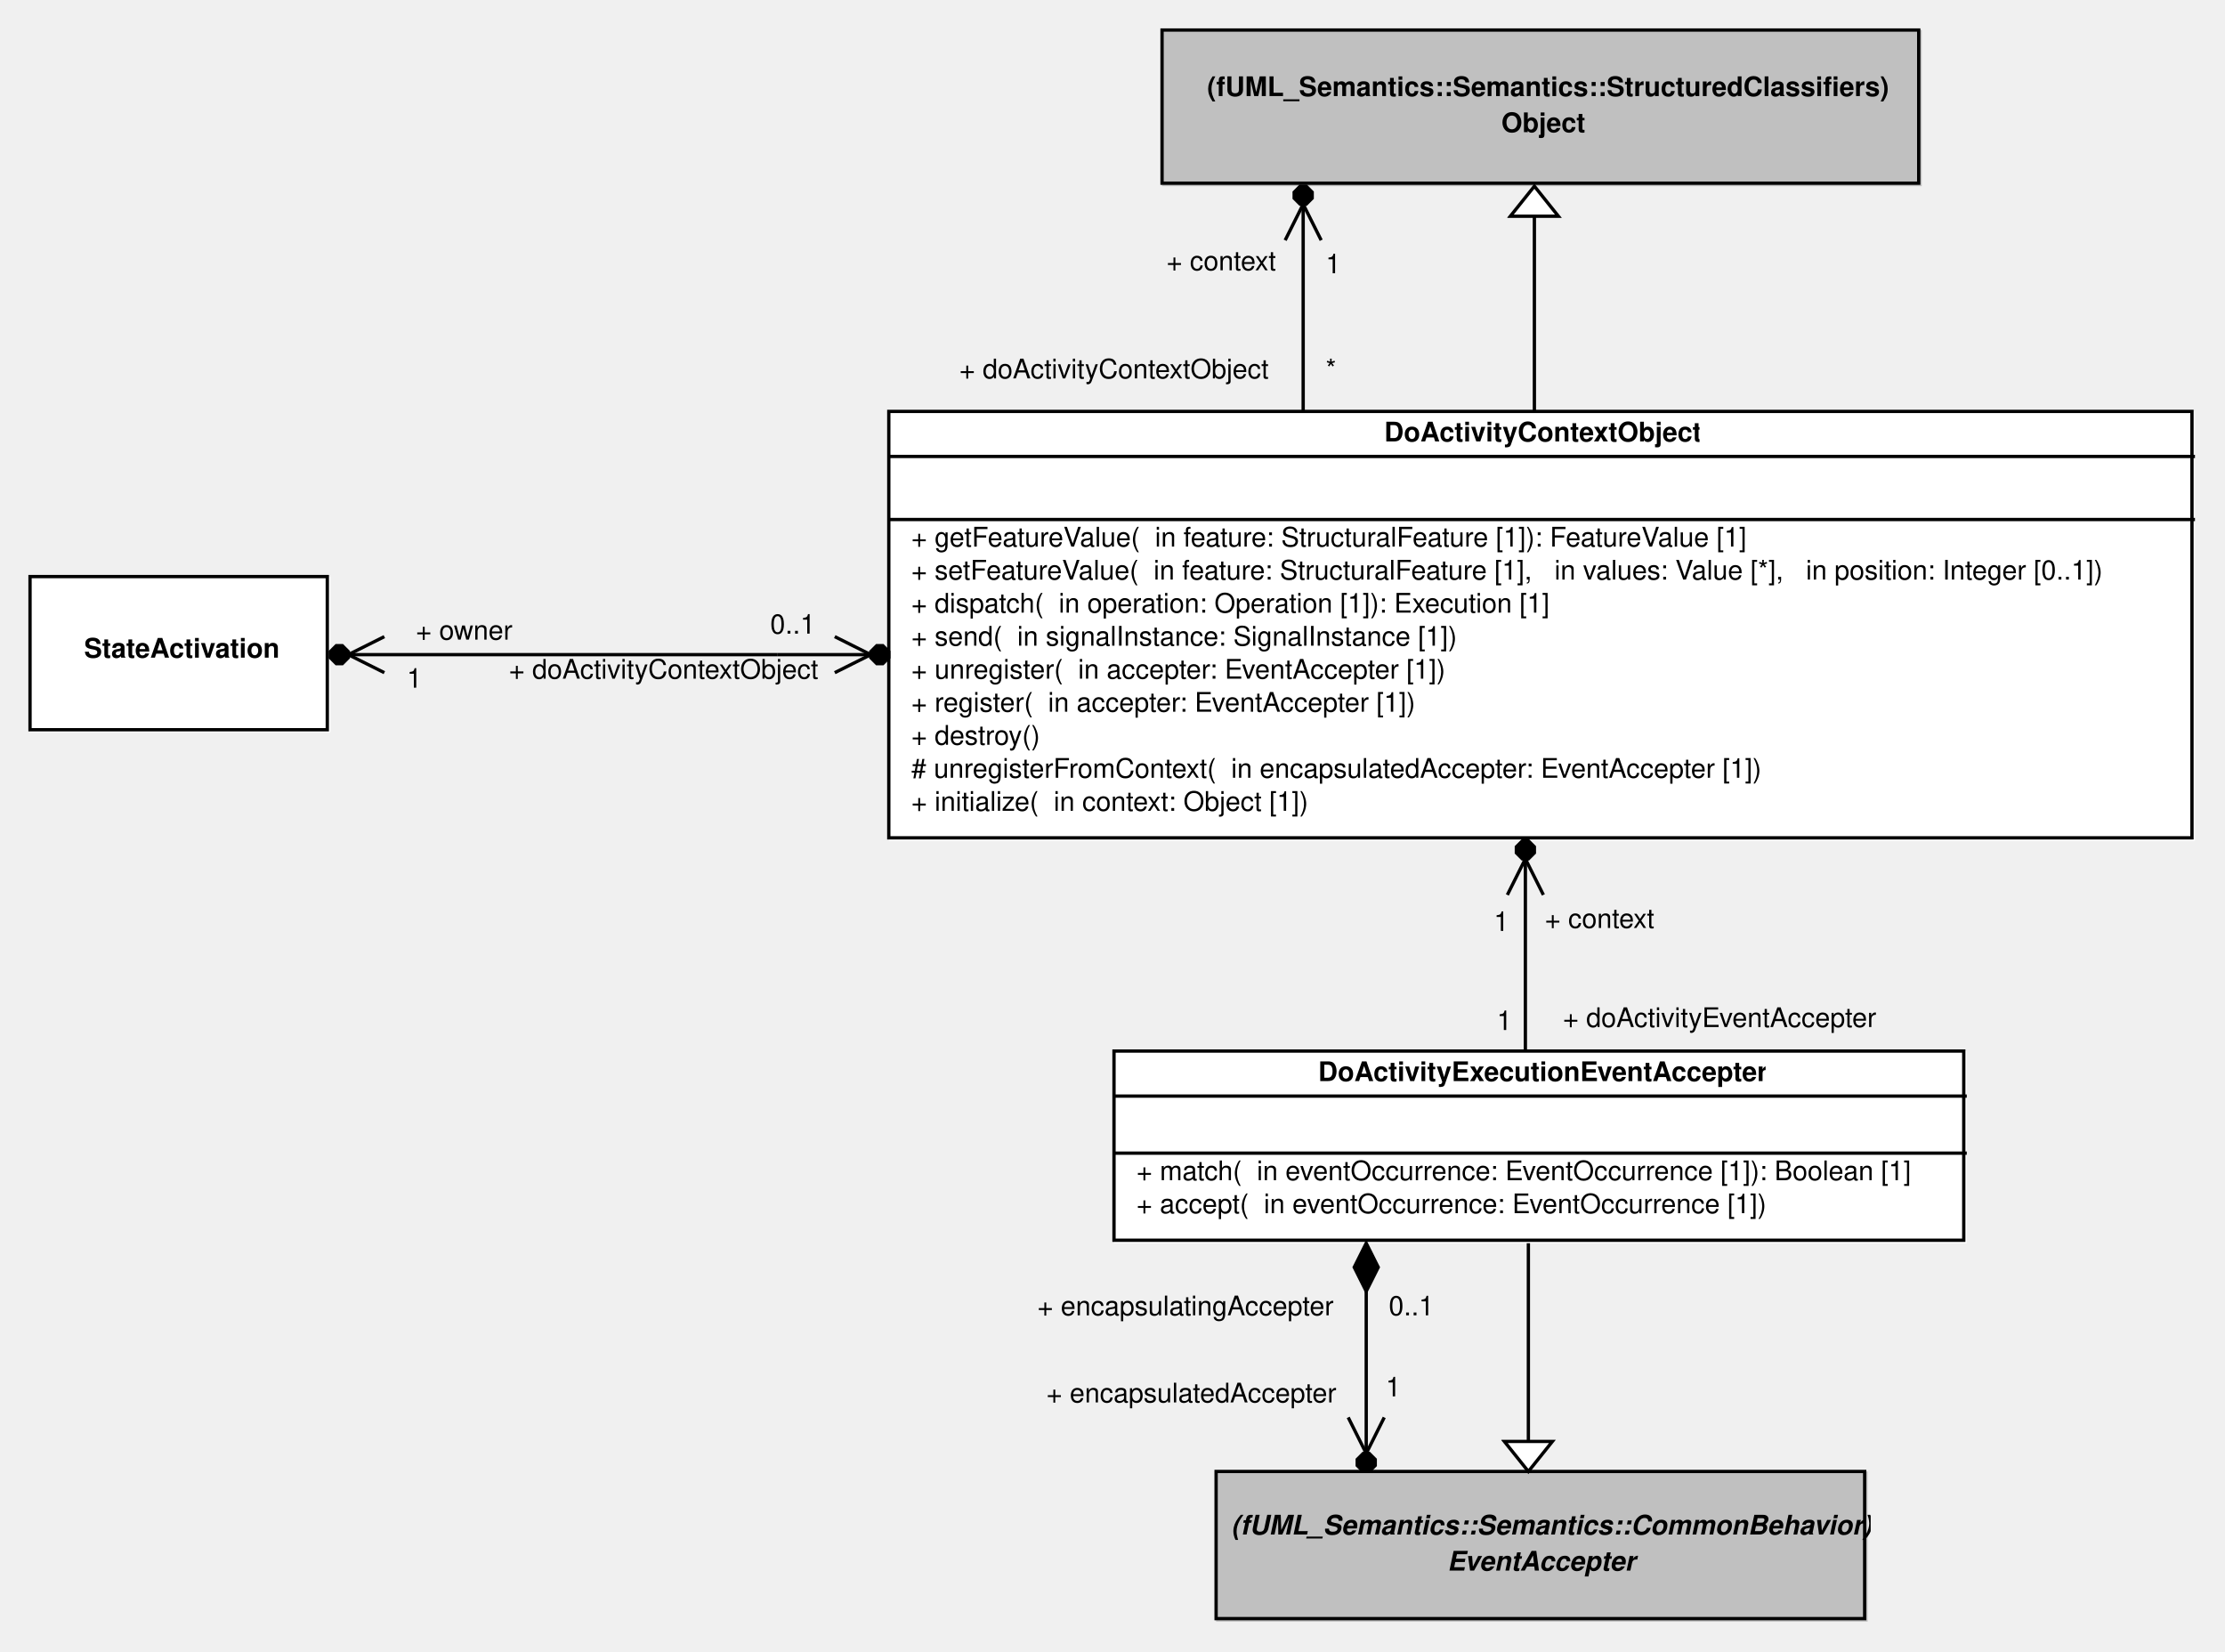
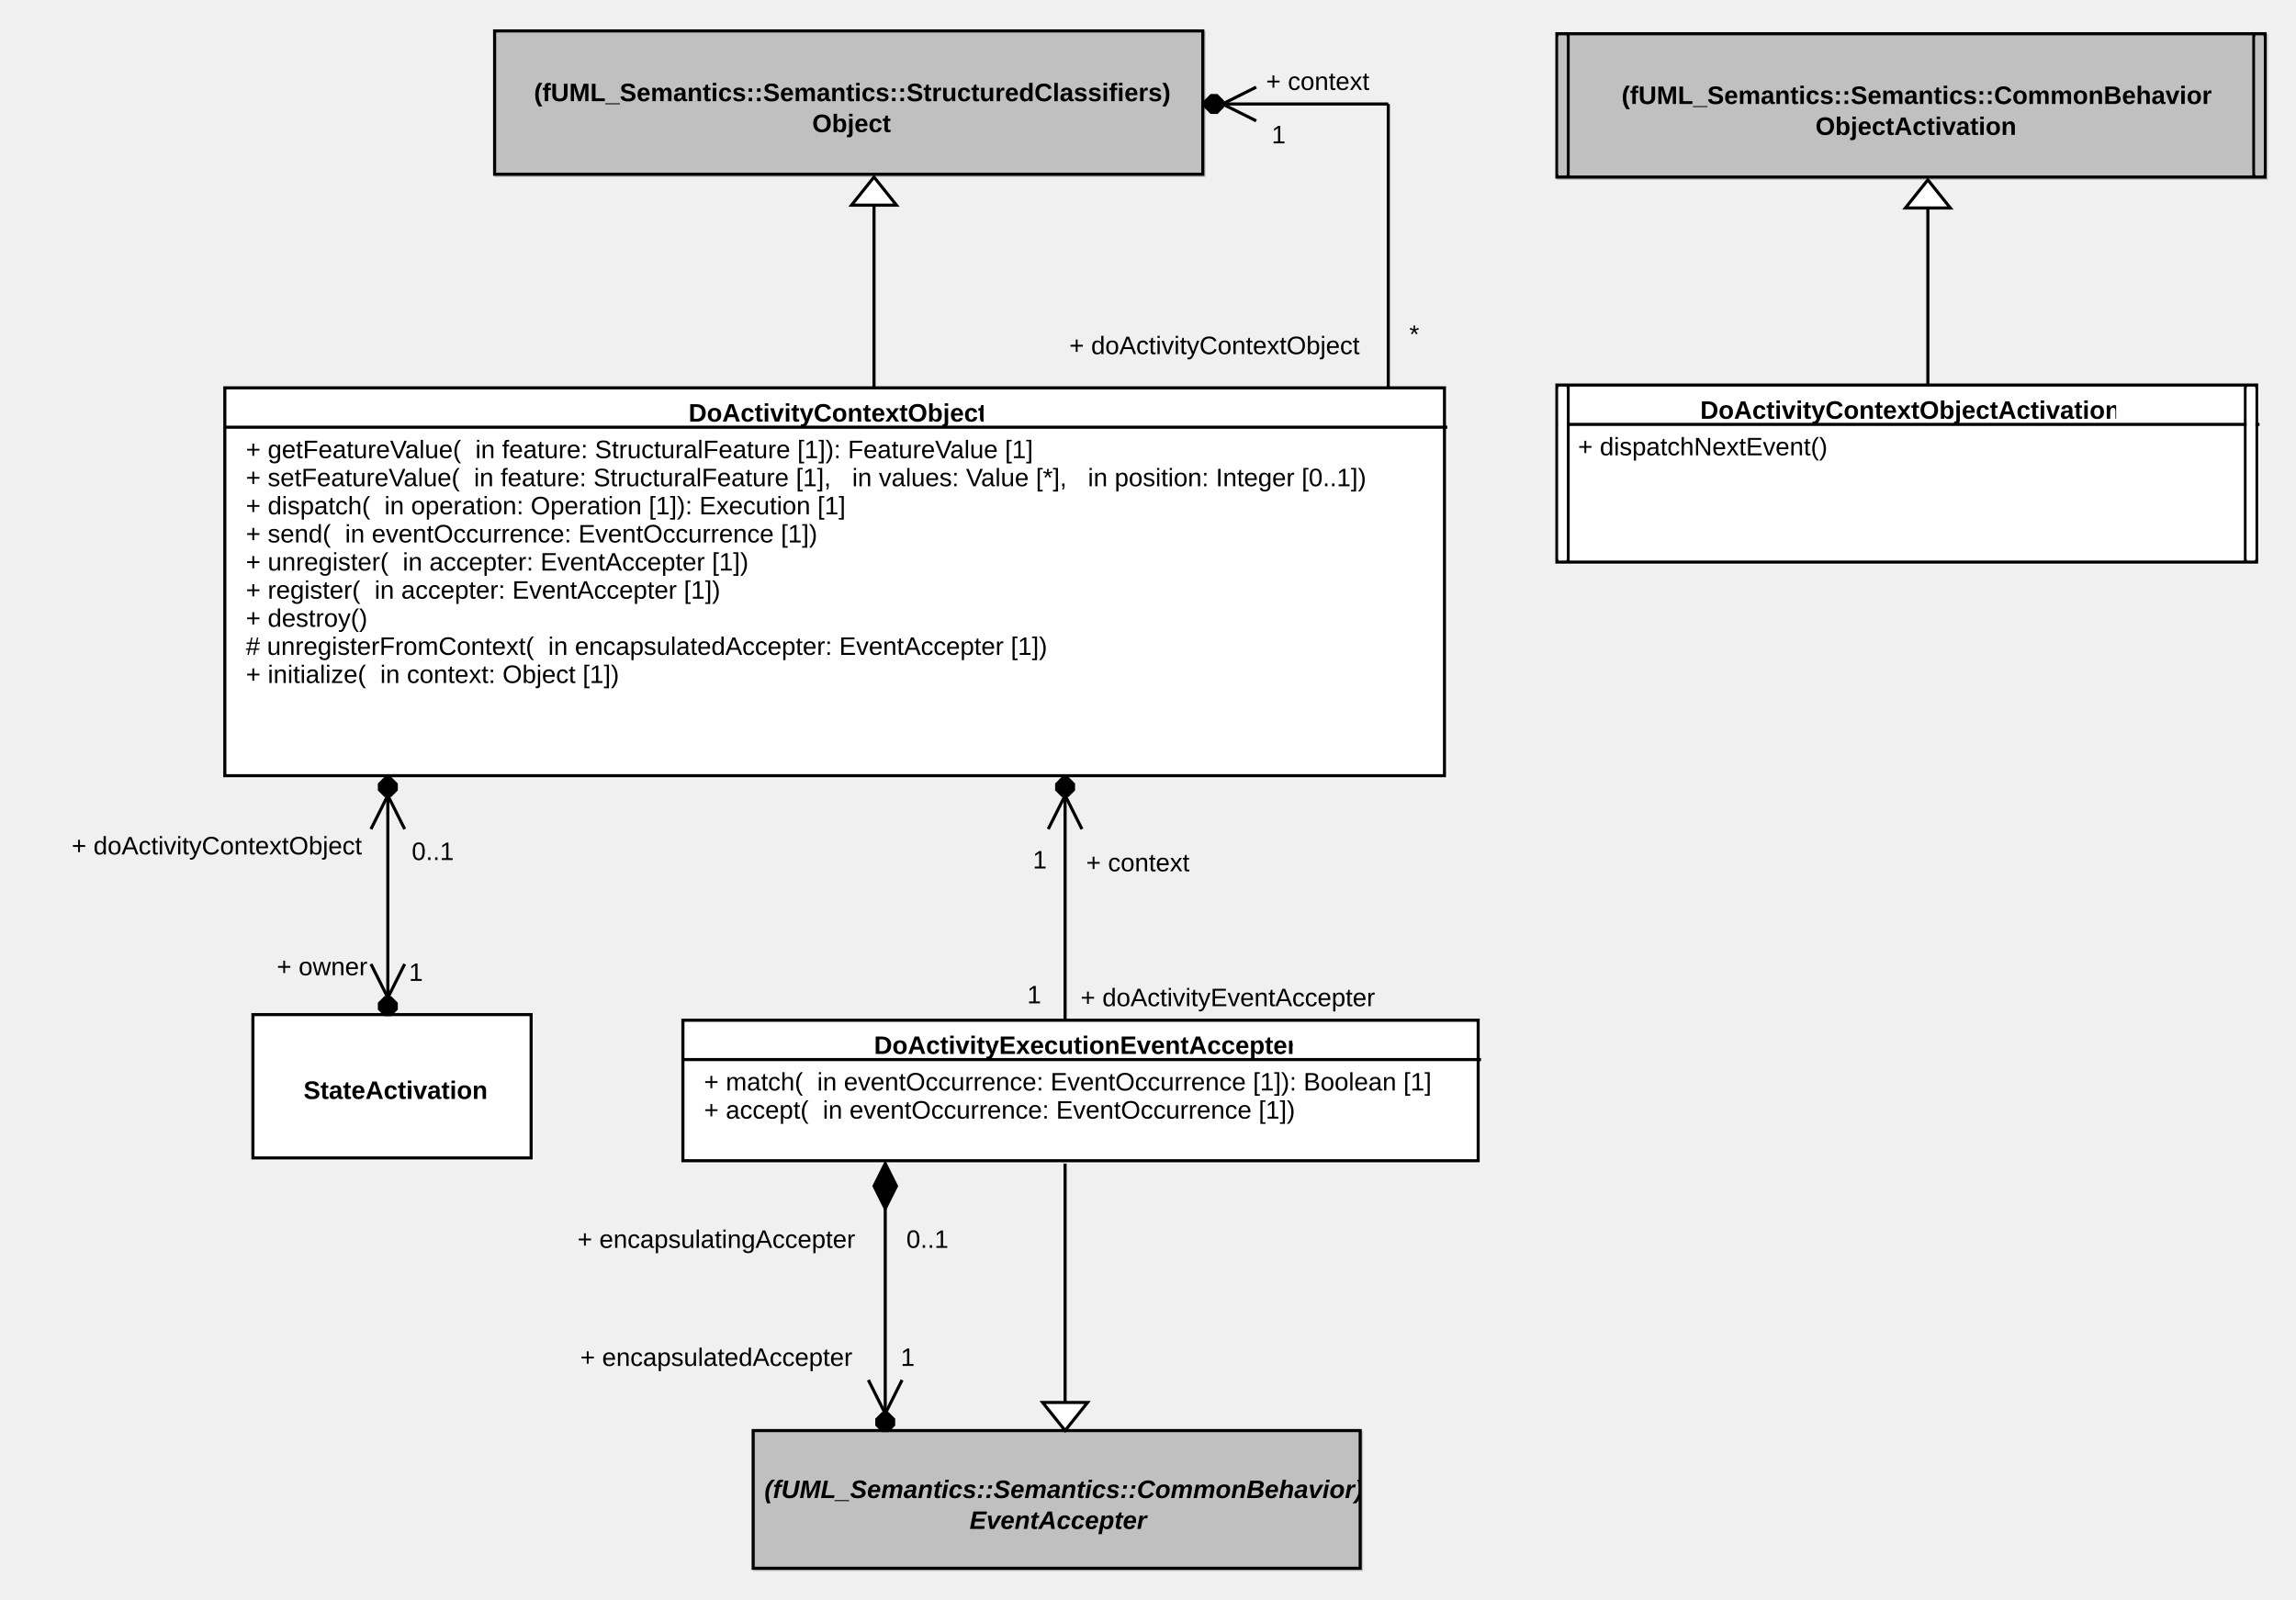
- <svg xmlns="http://www.w3.org/2000/svg" stroke-dasharray="none" shape-rendering="auto" font-family="'Dialog'" width="741" text-rendering="auto" fill-opacity="1" contentScriptType="text/ecmascript" color-interpolation="auto" color-rendering="auto" preserveAspectRatio="xMidYMid meet" font-size="12" viewBox="0 0 741 550" fill="black" stroke="black" image-rendering="auto" stroke-miterlimit="10" zoomAndPan="magnify" version="1.0" stroke-linecap="square" stroke-linejoin="miter" contentStyleType="text/css" font-style="normal" height="550" stroke-width="1" stroke-dashoffset="0" font-weight="normal" stroke-opacity="1">
+ <svg xmlns="http://www.w3.org/2000/svg" stroke-dasharray="none" shape-rendering="auto" font-family="'Dialog'" width="817" text-rendering="auto" fill-opacity="1" contentScriptType="text/ecmascript" color-interpolation="auto" color-rendering="auto" preserveAspectRatio="xMidYMid meet" font-size="12" viewBox="0 0 817 569" fill="black" stroke="black" image-rendering="auto" stroke-miterlimit="10" zoomAndPan="magnify" version="1.0" stroke-linecap="square" stroke-linejoin="miter" contentStyleType="text/css" font-style="normal" height="569" stroke-width="1" stroke-dashoffset="0" font-weight="normal" stroke-opacity="1">
  <defs id="genericDefs" />
  <g>
    <defs id="defs1">
      <clipPath clipPathUnits="userSpaceOnUse" id="clipPath1">
-         <path d="M9 191 L111 191 L111 245 L9 245 L9 191 Z" />
+         <path d="M89 360 L191 360 L191 414 L89 414 L89 360 Z" />
      </clipPath>
      <clipPath clipPathUnits="userSpaceOnUse" id="clipPath2">
-         <path d="M27 211 L94 211 L94 224 L27 224 L27 211 Z" />
+         <path d="M107 381 L174 381 L174 393 L107 393 L107 381 Z" />
      </clipPath>
      <clipPath clipPathUnits="userSpaceOnUse" id="clipPath3">
-         <path d="M295 136 L732 136 L732 281 L295 281 L295 136 Z" />
+         <path d="M79 137 L516 137 L516 278 L79 278 L79 137 Z" />
      </clipPath>
      <clipPath clipPathUnits="userSpaceOnUse" id="clipPath4">
-         <path d="M460 139 L566 139 L566 152 L460 152 L460 139 Z" />
+         <path d="M244 140 L350 140 L350 152 L244 152 L244 140 Z" />
      </clipPath>
      <clipPath clipPathUnits="userSpaceOnUse" id="clipPath5">
-         <path d="M295 151 L732 151 L732 173 L295 173 L295 151 Z" />
+         <path d="M84 153 L380 153 L380 165 L84 165 L84 153 Z" />
      </clipPath>
      <clipPath clipPathUnits="userSpaceOnUse" id="clipPath6">
-         <path d="M300 174 L596 174 L596 187 L300 187 L300 174 Z" />
+         <path d="M84 163 L511 163 L511 175 L84 175 L84 163 Z" />
      </clipPath>
      <clipPath clipPathUnits="userSpaceOnUse" id="clipPath7">
-         <path d="M300 185 L727 185 L727 198 L300 198 L300 185 Z" />
+         <path d="M84 173 L313 173 L313 185 L84 185 L84 173 Z" />
      </clipPath>
      <clipPath clipPathUnits="userSpaceOnUse" id="clipPath8">
-         <path d="M300 196 L529 196 L529 209 L300 209 L300 196 Z" />
+         <path d="M84 183 L302 183 L302 195 L84 195 L84 183 Z" />
      </clipPath>
      <clipPath clipPathUnits="userSpaceOnUse" id="clipPath9">
-         <path d="M300 207 L496 207 L496 220 L300 220 L300 207 Z" />
+         <path d="M84 193 L277 193 L277 205 L84 205 L84 193 Z" />
      </clipPath>
      <clipPath clipPathUnits="userSpaceOnUse" id="clipPath10">
-         <path d="M300 218 L493 218 L493 231 L300 231 L300 218 Z" />
+         <path d="M84 203 L267 203 L267 215 L84 215 L84 203 Z" />
      </clipPath>
      <clipPath clipPathUnits="userSpaceOnUse" id="clipPath11">
-         <path d="M300 229 L483 229 L483 242 L300 242 L300 229 Z" />
+         <path d="M84 213 L134 213 L134 225 L84 225 L84 213 Z" />
      </clipPath>
      <clipPath clipPathUnits="userSpaceOnUse" id="clipPath12">
-         <path d="M300 240 L350 240 L350 253 L300 253 L300 240 Z" />
+         <path d="M84 223 L385 223 L385 235 L84 235 L84 223 Z" />
      </clipPath>
      <clipPath clipPathUnits="userSpaceOnUse" id="clipPath13">
-         <path d="M300 251 L601 251 L601 264 L300 264 L300 251 Z" />
+         <path d="M84 233 L230 233 L230 245 L84 245 L84 233 Z" />
      </clipPath>
      <clipPath clipPathUnits="userSpaceOnUse" id="clipPath14">
-         <path d="M300 262 L446 262 L446 275 L300 275 L300 262 Z" />
+         <path d="M79 151 L516 151 L516 278 L79 278 L79 151 Z" />
      </clipPath>
      <clipPath clipPathUnits="userSpaceOnUse" id="clipPath15">
-         <path d="M295 172 L732 172 L732 280 L295 280 L295 172 Z" />
+         <path d="M267 508 L486 508 L486 560 L267 560 L267 508 Z" />
      </clipPath>
      <clipPath clipPathUnits="userSpaceOnUse" id="clipPath16">
-         <path d="M404 489 L623 489 L623 541 L404 541 L404 489 Z" />
+         <path d="M271 523 L484 523 L484 535 L271 535 L271 523 Z" />
      </clipPath>
      <clipPath clipPathUnits="userSpaceOnUse" id="clipPath17">
-         <path d="M405 503 L623 503 L623 516 L405 516 L405 503 Z" />
+         <path d="M344 534 L410 534 L410 546 L344 546 L344 534 Z" />
      </clipPath>
      <clipPath clipPathUnits="userSpaceOnUse" id="clipPath18">
-         <path d="M481 515 L547 515 L547 528 L481 528 L481 515 Z" />
+         <path d="M242 362 L528 362 L528 415 L242 415 L242 362 Z" />
      </clipPath>
      <clipPath clipPathUnits="userSpaceOnUse" id="clipPath19">
-         <path d="M370 349 L656 349 L656 415 L370 415 L370 349 Z" />
+         <path d="M310 365 L460 365 L460 377 L310 377 L310 365 Z" />
      </clipPath>
      <clipPath clipPathUnits="userSpaceOnUse" id="clipPath20">
-         <path d="M438 352 L588 352 L588 365 L438 365 L438 352 Z" />
+         <path d="M247 378 L523 378 L523 390 L247 390 L247 378 Z" />
      </clipPath>
      <clipPath clipPathUnits="userSpaceOnUse" id="clipPath21">
-         <path d="M370 364 L656 364 L656 384 L370 384 L370 364 Z" />
+         <path d="M247 388 L473 388 L473 400 L247 400 L247 388 Z" />
      </clipPath>
      <clipPath clipPathUnits="userSpaceOnUse" id="clipPath22">
-         <path d="M375 385 L651 385 L651 398 L375 398 L375 385 Z" />
+         <path d="M242 376 L528 376 L528 415 L242 415 L242 376 Z" />
      </clipPath>
      <clipPath clipPathUnits="userSpaceOnUse" id="clipPath23">
-         <path d="M375 396 L601 396 L601 409 L375 409 L375 396 Z" />
+         <path d="M175 10 L430 10 L430 64 L175 64 L175 10 Z" />
      </clipPath>
      <clipPath clipPathUnits="userSpaceOnUse" id="clipPath24">
-         <path d="M370 383 L656 383 L656 414 L370 414 L370 383 Z" />
+         <path d="M189 26 L417 26 L417 38 L189 38 L189 26 Z" />
      </clipPath>
      <clipPath clipPathUnits="userSpaceOnUse" id="clipPath25">
-         <path d="M386 9 L641 9 L641 63 L386 63 L386 9 Z" />
+         <path d="M288 37 L318 37 L318 49 L288 49 L288 37 Z" />
      </clipPath>
      <clipPath clipPathUnits="userSpaceOnUse" id="clipPath26">
-         <path d="M387 24 L641 24 L641 37 L387 37 L387 24 Z" />
+         <path d="M553 11 L808 11 L808 65 L553 65 L553 11 Z" />
      </clipPath>
      <clipPath clipPathUnits="userSpaceOnUse" id="clipPath27">
-         <path d="M499 36 L529 36 L529 49 L499 49 L499 36 Z" />
+         <path d="M576 27 L787 27 L787 39 L576 39 L576 27 Z" />
      </clipPath>
      <clipPath clipPathUnits="userSpaceOnUse" id="clipPath28">
-         <path d="M-1 -1 L742 -1 L742 551 L-1 551 L-1 -1 Z" />
+         <path d="M645 38 L718 38 L718 50 L645 50 L645 38 Z" />
      </clipPath>
      <clipPath clipPathUnits="userSpaceOnUse" id="clipPath29">
-         <path d="M345 459 L450 459 L450 472 L345 472 L345 459 Z" />
+         <path d="M553 136 L805 136 L805 202 L553 202 L553 136 Z" />
      </clipPath>
      <clipPath clipPathUnits="userSpaceOnUse" id="clipPath30">
-         <path d="M342 430 L449 430 L449 443 L342 443 L342 430 Z" />
+         <path d="M604 139 L753 139 L753 151 L604 151 L604 139 Z" />
      </clipPath>
      <clipPath clipPathUnits="userSpaceOnUse" id="clipPath31">
-         <path d="M458 457 L468 457 L468 470 L458 470 L458 457 Z" />
+         <path d="M558 152 L655 152 L655 164 L558 164 L558 152 Z" />
      </clipPath>
      <clipPath clipPathUnits="userSpaceOnUse" id="clipPath32">
-         <path d="M459 430 L480 430 L480 443 L459 443 L459 430 Z" />
+         <path d="M553 150 L805 150 L805 202 L553 202 L553 150 Z" />
      </clipPath>
      <clipPath clipPathUnits="userSpaceOnUse" id="clipPath33">
-         <path d="M448 471 L463 471 L463 492 L448 492 L448 471 Z" />
+         <path d="M-1 -1 L818 -1 L818 570 L-1 570 L-1 -1 Z" />
      </clipPath>
      <clipPath clipPathUnits="userSpaceOnUse" id="clipPath34">
-         <path d="M450 413 L461 413 L461 432 L450 432 L450 413 Z" />
+         <path d="M203 476 L308 476 L308 488 L203 488 L203 476 Z" />
      </clipPath>
      <clipPath clipPathUnits="userSpaceOnUse" id="clipPath35">
-         <path d="M385 82 L429 82 L429 95 L385 95 L385 82 Z" />
+         <path d="M202 434 L309 434 L309 446 L202 446 L202 434 Z" />
      </clipPath>
      <clipPath clipPathUnits="userSpaceOnUse" id="clipPath36">
-         <path d="M316 118 L429 118 L429 131 L316 131 L316 118 Z" />
+         <path d="M317 476 L327 476 L327 488 L317 488 L317 476 Z" />
      </clipPath>
      <clipPath clipPathUnits="userSpaceOnUse" id="clipPath37">
-         <path d="M438 83 L448 83 L448 96 L438 96 L438 83 Z" />
+         <path d="M319 434 L340 434 L340 446 L319 446 L319 434 Z" />
      </clipPath>
      <clipPath clipPathUnits="userSpaceOnUse" id="clipPath38">
-         <path d="M438 118 L447 118 L447 131 L438 131 L438 118 Z" />
+         <path d="M308 490 L323 490 L323 511 L308 511 L308 490 Z" />
      </clipPath>
      <clipPath clipPathUnits="userSpaceOnUse" id="clipPath39">
-         <path d="M427 61 L442 61 L442 82 L427 82 L427 61 Z" />
+         <path d="M310 413 L321 413 L321 432 L310 432 L310 413 Z" />
      </clipPath>
      <clipPath clipPathUnits="userSpaceOnUse" id="clipPath40">
-         <path d="M511 301 L555 301 L555 314 L511 314 L511 301 Z" />
+         <path d="M447 22 L491 22 L491 34 L447 34 L447 22 Z" />
      </clipPath>
      <clipPath clipPathUnits="userSpaceOnUse" id="clipPath41">
-         <path d="M517 334 L632 334 L632 347 L517 347 L517 334 Z" />
+         <path d="M377 116 L490 116 L490 128 L377 128 L377 116 Z" />
      </clipPath>
      <clipPath clipPathUnits="userSpaceOnUse" id="clipPath42">
-         <path d="M494 302 L504 302 L504 315 L494 315 L494 302 Z" />
+         <path d="M449 41 L459 41 L459 53 L449 53 L449 41 Z" />
      </clipPath>
      <clipPath clipPathUnits="userSpaceOnUse" id="clipPath43">
-         <path d="M495 335 L505 335 L505 348 L495 348 L495 335 Z" />
+         <path d="M498 112 L507 112 L507 124 L498 124 L498 112 Z" />
      </clipPath>
      <clipPath clipPathUnits="userSpaceOnUse" id="clipPath44">
-         <path d="M501 279 L516 279 L516 300 L501 300 L501 279 Z" />
+         <path d="M428 30 L449 30 L449 45 L428 45 L428 30 Z" />
      </clipPath>
      <clipPath clipPathUnits="userSpaceOnUse" id="clipPath45">
-         <path d="M135 205 L172 205 L172 218 L135 218 L135 205 Z" />
+         <path d="M383 300 L427 300 L427 312 L383 312 L383 300 Z" />
      </clipPath>
      <clipPath clipPathUnits="userSpaceOnUse" id="clipPath46">
-         <path d="M166 218 L279 218 L279 231 L166 231 L166 218 Z" />
+         <path d="M381 348 L496 348 L496 360 L381 360 L381 348 Z" />
      </clipPath>
      <clipPath clipPathUnits="userSpaceOnUse" id="clipPath47">
-         <path d="M132 221 L142 221 L142 234 L132 234 L132 221 Z" />
+         <path d="M364 299 L374 299 L374 311 L364 311 L364 299 Z" />
      </clipPath>
      <clipPath clipPathUnits="userSpaceOnUse" id="clipPath48">
-         <path d="M253 203 L274 203 L274 216 L253 216 L253 203 Z" />
+         <path d="M362 347 L372 347 L372 359 L362 359 L362 347 Z" />
      </clipPath>
      <clipPath clipPathUnits="userSpaceOnUse" id="clipPath49">
-         <path d="M109 211 L130 211 L130 226 L109 226 L109 211 Z" />
+         <path d="M372 276 L387 276 L387 297 L372 297 L372 276 Z" />
      </clipPath>
      <clipPath clipPathUnits="userSpaceOnUse" id="clipPath50">
-         <path d="M277 211 L298 211 L298 226 L277 226 L277 211 Z" />
+         <path d="M95 337 L132 337 L132 349 L95 349 L95 337 Z" />
      </clipPath>
      <clipPath clipPathUnits="userSpaceOnUse" id="clipPath51">
-         <path d="M502 61 L521 61 L521 74 L502 74 L502 61 Z" />
+         <path d="M22 294 L135 294 L135 306 L22 306 L22 294 Z" />
      </clipPath>
      <clipPath clipPathUnits="userSpaceOnUse" id="clipPath52">
-         <path d="M500 479 L519 479 L519 492 L500 492 L500 479 Z" />
+         <path d="M142 339 L152 339 L152 351 L142 351 L142 339 Z" />
+       </clipPath>
+       <clipPath clipPathUnits="userSpaceOnUse" id="clipPath53">
+         <path d="M143 296 L164 296 L164 308 L143 308 L143 296 Z" />
+       </clipPath>
+       <clipPath clipPathUnits="userSpaceOnUse" id="clipPath54">
+         <path d="M131 342 L146 342 L146 363 L131 363 L131 342 Z" />
+       </clipPath>
+       <clipPath clipPathUnits="userSpaceOnUse" id="clipPath55">
+         <path d="M131 276 L146 276 L146 297 L131 297 L131 276 Z" />
+       </clipPath>
+       <clipPath clipPathUnits="userSpaceOnUse" id="clipPath56">
+         <path d="M302 62 L321 62 L321 75 L302 75 L302 62 Z" />
+       </clipPath>
+       <clipPath clipPathUnits="userSpaceOnUse" id="clipPath57">
+         <path d="M370 498 L389 498 L389 511 L370 511 L370 498 Z" />
+       </clipPath>
+       <clipPath clipPathUnits="userSpaceOnUse" id="clipPath58">
+         <path d="M677 63 L696 63 L696 76 L677 76 L677 63 Z" />
      </clipPath>
    </defs>
    <g font-size="11" fill="white" stroke-linejoin="round" stroke="white" stroke-width="0" stroke-miterlimit="0">
-       <rect x="10" y="192" clip-path="url(#clipPath1)" width="100" rx="0" ry="0" height="52" stroke="none" />
-     </g>
-     <g font-size="9" font-family="'Helvetica'" stroke-linejoin="round" font-weight="bold" stroke-width="0" stroke-miterlimit="0">
-       <text xml:space="preserve" x="28" y="219" clip-path="url(#clipPath2)" stroke="none">StateActivation</text>
+       <rect x="90" y="361" clip-path="url(#clipPath1)" width="100" rx="0" ry="0" height="52" stroke="none" />
+     </g>
+     <g font-size="9" font-family="'Arial'" stroke-linejoin="round" font-weight="bold" stroke-width="0" stroke-miterlimit="0">
+       <text xml:space="preserve" x="108" y="391" clip-path="url(#clipPath2)" stroke="none">StateActivation</text>
    </g>
    <g font-size="11" stroke-width="1.1" stroke-linecap="butt">
-       <rect x="10" y="192" clip-path="url(#clipPath1)" fill="none" width="99" rx="0" ry="0" height="51" />
-       <rect x="296" y="137" clip-path="url(#clipPath3)" fill="white" width="435" rx="0" ry="0" height="143" stroke="none" />
-       <text x="461" font-size="9" y="147" clip-path="url(#clipPath4)" font-family="'Helvetica'" stroke="none" font-weight="bold" xml:space="preserve">DoActivityContextObject</text>
-       <line clip-path="url(#clipPath5)" fill="none" x1="296" x2="731" y1="152" y2="152" />
-       <text x="301" font-size="9" y="182" clip-path="url(#clipPath6)" font-family="'Helvetica'" stroke="none" xml:space="preserve"> + getFeatureValue(  in feature: StructuralFeature [1]): FeatureValue [1]</text>
-       <text x="301" font-size="9" y="193" clip-path="url(#clipPath7)" font-family="'Helvetica'" stroke="none" xml:space="preserve"> + setFeatureValue(  in feature: StructuralFeature [1],   in values: Value [*],   in position: Integer [0..1])</text>
-       <text x="301" font-size="9" y="204" clip-path="url(#clipPath8)" font-family="'Helvetica'" stroke="none" xml:space="preserve"> + dispatch(  in operation: Operation [1]): Execution [1]</text>
-       <text x="301" font-size="9" y="215" clip-path="url(#clipPath9)" font-family="'Helvetica'" stroke="none" xml:space="preserve"> + send(  in signalInstance: SignalInstance [1])</text>
-       <text x="301" font-size="9" y="226" clip-path="url(#clipPath10)" font-family="'Helvetica'" stroke="none" xml:space="preserve"> + unregister(  in accepter: EventAccepter [1])</text>
-       <text x="301" font-size="9" y="237" clip-path="url(#clipPath11)" font-family="'Helvetica'" stroke="none" xml:space="preserve"> + register(  in accepter: EventAccepter [1])</text>
-       <text x="301" font-size="9" y="248" clip-path="url(#clipPath12)" font-family="'Helvetica'" stroke="none" xml:space="preserve"> + destroy()</text>
-       <text x="301" font-size="9" y="259" clip-path="url(#clipPath13)" font-family="'Helvetica'" stroke="none" xml:space="preserve"> # unregisterFromContext(  in encapsulatedAccepter: EventAccepter [1])</text>
-       <text x="301" font-size="9" y="270" clip-path="url(#clipPath14)" font-family="'Helvetica'" stroke="none" xml:space="preserve"> + initialize(  in context: Object [1])</text>
-       <line clip-path="url(#clipPath15)" fill="none" x1="296" x2="731" y1="173" y2="173" />
-       <rect x="296" y="137" clip-path="url(#clipPath3)" fill="none" width="434" rx="0" ry="0" height="142" />
-       <rect x="405" y="490" clip-path="url(#clipPath16)" fill="silver" width="217" rx="0" ry="0" height="50" stroke="none" />
-     </g>
-     <g stroke-linecap="butt" font-size="9" font-family="'Helvetica'" font-style="italic" font-weight="bold" stroke-width="1.1">
-       <text xml:space="preserve" x="410" y="511" clip-path="url(#clipPath17)" stroke="none">(fUML_Semantics::Semantics::CommonBehavior)</text>
-       <text xml:space="preserve" x="482" y="523" clip-path="url(#clipPath18)" stroke="none">EventAccepter</text>
+       <rect x="90" y="361" clip-path="url(#clipPath1)" fill="none" width="99" rx="0" ry="0" height="51" />
+       <rect x="80" y="138" clip-path="url(#clipPath3)" fill="white" width="435" rx="0" ry="0" height="139" stroke="none" />
+       <text x="245" font-size="9" y="150" clip-path="url(#clipPath4)" font-family="'Arial'" stroke="none" font-weight="bold" xml:space="preserve">DoActivityContextObject</text>
+       <text x="85" font-size="9" y="163" clip-path="url(#clipPath5)" font-family="'Arial'" stroke="none" xml:space="preserve"> + getFeatureValue(  in feature: StructuralFeature [1]): FeatureValue [1]</text>
+       <text x="85" font-size="9" y="173" clip-path="url(#clipPath6)" font-family="'Arial'" stroke="none" xml:space="preserve"> + setFeatureValue(  in feature: StructuralFeature [1],   in values: Value [*],   in position: Integer [0..1])</text>
+       <text x="85" font-size="9" y="183" clip-path="url(#clipPath7)" font-family="'Arial'" stroke="none" xml:space="preserve"> + dispatch(  in operation: Operation [1]): Execution [1]</text>
+       <text x="85" font-size="9" y="193" clip-path="url(#clipPath8)" font-family="'Arial'" stroke="none" xml:space="preserve"> + send(  in eventOccurrence: EventOccurrence [1])</text>
+       <text x="85" font-size="9" y="203" clip-path="url(#clipPath9)" font-family="'Arial'" stroke="none" xml:space="preserve"> + unregister(  in accepter: EventAccepter [1])</text>
+       <text x="85" font-size="9" y="213" clip-path="url(#clipPath10)" font-family="'Arial'" stroke="none" xml:space="preserve"> + register(  in accepter: EventAccepter [1])</text>
+       <text x="85" font-size="9" y="223" clip-path="url(#clipPath11)" font-family="'Arial'" stroke="none" xml:space="preserve"> + destroy()</text>
+       <text x="85" font-size="9" y="233" clip-path="url(#clipPath12)" font-family="'Arial'" stroke="none" xml:space="preserve"> # unregisterFromContext(  in encapsulatedAccepter: EventAccepter [1])</text>
+       <text x="85" font-size="9" y="243" clip-path="url(#clipPath13)" font-family="'Arial'" stroke="none" xml:space="preserve"> + initialize(  in context: Object [1])</text>
+       <line clip-path="url(#clipPath14)" fill="none" x1="80" x2="515" y1="152" y2="152" />
+       <rect x="80" y="138" clip-path="url(#clipPath3)" fill="none" width="434" rx="0" ry="0" height="138" />
+       <rect x="268" y="509" clip-path="url(#clipPath15)" fill="silver" width="217" rx="0" ry="0" height="50" stroke="none" />
+     </g>
+     <g stroke-linecap="butt" font-size="9" font-family="'Arial'" font-style="italic" font-weight="bold" stroke-width="1.1">
+       <text xml:space="preserve" x="272" y="533" clip-path="url(#clipPath16)" stroke="none">(fUML_Semantics::Semantics::CommonBehavior)</text>
+       <text xml:space="preserve" x="345" y="544" clip-path="url(#clipPath17)" stroke="none">EventAccepter</text>
    </g>
    <g font-size="11" stroke-width="1.1" stroke-linecap="butt">
-       <rect x="405" y="490" clip-path="url(#clipPath16)" fill="none" width="216" rx="0" ry="0" height="49" />
-       <rect x="371" y="350" clip-path="url(#clipPath19)" fill="white" width="284" rx="0" ry="0" height="64" stroke="none" />
-       <text x="439" font-size="9" y="360" clip-path="url(#clipPath20)" font-family="'Helvetica'" stroke="none" font-weight="bold" xml:space="preserve">DoActivityExecutionEventAccepter</text>
-       <line clip-path="url(#clipPath21)" fill="none" x1="371" x2="655" y1="365" y2="365" />
-       <text x="376" font-size="9" y="393" clip-path="url(#clipPath22)" font-family="'Helvetica'" stroke="none" xml:space="preserve"> + match(  in eventOccurrence: EventOccurrence [1]): Boolean [1]</text>
-       <text x="376" font-size="9" y="404" clip-path="url(#clipPath23)" font-family="'Helvetica'" stroke="none" xml:space="preserve"> + accept(  in eventOccurrence: EventOccurrence [1])</text>
-       <line clip-path="url(#clipPath24)" fill="none" x1="371" x2="655" y1="384" y2="384" />
-       <rect x="371" y="350" clip-path="url(#clipPath19)" fill="none" width="283" rx="0" ry="0" height="63" />
-       <rect x="387" y="10" clip-path="url(#clipPath25)" fill="silver" width="253" rx="0" ry="0" height="52" stroke="none" />
-       <text x="402" font-size="9" y="32" clip-path="url(#clipPath26)" font-family="'Helvetica'" stroke="none" font-weight="bold" xml:space="preserve">(fUML_Semantics::Semantics::StructuredClassifiers)</text>
-       <text x="500" font-size="9" y="44" clip-path="url(#clipPath27)" font-family="'Helvetica'" stroke="none" font-weight="bold" xml:space="preserve">Object</text>
-       <rect x="387" y="10" clip-path="url(#clipPath25)" fill="none" width="252" rx="0" ry="0" height="51" />
-       <line clip-path="url(#clipPath28)" fill="none" text-rendering="optimizeLegibility" x1="455" x2="455" y1="490" y2="414" />
-       <text x="346" font-size="9" y="467" clip-path="url(#clipPath29)" text-rendering="optimizeLegibility" font-family="'Helvetica'" stroke="none" xml:space="preserve"> + encapsulatedAccepter</text>
-       <text x="343" font-size="9" y="438" clip-path="url(#clipPath30)" text-rendering="optimizeLegibility" font-family="'Helvetica'" stroke="none" xml:space="preserve"> + encapsulatingAccepter</text>
-       <text x="459" font-size="9" y="465" clip-path="url(#clipPath31)" text-rendering="optimizeLegibility" font-family="'Helvetica'" stroke="none" xml:space="preserve"> 1</text>
-       <text x="460" font-size="9" y="438" clip-path="url(#clipPath32)" text-rendering="optimizeLegibility" font-family="'Helvetica'" stroke="none" xml:space="preserve"> 0..1</text>
-       <polygon text-rendering="optimizeLegibility" clip-path="url(#clipPath33)" points=" 454 490 452 488 452 486 454 484 455 484 449 472 455 484 461 472 455 484 456 484 458 486 458 488 456 490" stroke="none" />
-       <polygon fill="none" text-rendering="optimizeLegibility" clip-path="url(#clipPath33)" points=" 454 490 452 488 452 486 454 484 455 484 449 472 455 484 461 472 455 484 456 484 458 486 458 488 456 490" />
-       <polygon text-rendering="optimizeLegibility" clip-path="url(#clipPath34)" points=" 455 414 459 422 455 430 451 422" stroke="none" />
-       <polygon fill="none" text-rendering="optimizeLegibility" clip-path="url(#clipPath34)" points=" 455 414 459 422 455 430 451 422" />
-       <line clip-path="url(#clipPath28)" fill="none" text-rendering="optimizeLegibility" x1="434" x2="434" y1="62" y2="137" />
-       <text x="386" font-size="9" y="90" clip-path="url(#clipPath35)" text-rendering="optimizeLegibility" font-family="'Helvetica'" stroke="none" xml:space="preserve"> + context</text>
-       <text x="317" font-size="9" y="126" clip-path="url(#clipPath36)" text-rendering="optimizeLegibility" font-family="'Helvetica'" stroke="none" xml:space="preserve"> + doActivityContextObject</text>
-       <text x="439" font-size="9" y="91" clip-path="url(#clipPath37)" text-rendering="optimizeLegibility" font-family="'Helvetica'" stroke="none" xml:space="preserve"> 1</text>
-       <text x="439" font-size="9" y="126" clip-path="url(#clipPath38)" text-rendering="optimizeLegibility" font-family="'Helvetica'" stroke="none" xml:space="preserve"> *</text>
-       <polygon text-rendering="optimizeLegibility" clip-path="url(#clipPath39)" points=" 435 62 437 64 437 66 435 68 434 68 440 80 434 68 428 80 434 68 433 68 431 66 431 64 433 62" stroke="none" />
-       <polygon fill="none" text-rendering="optimizeLegibility" clip-path="url(#clipPath39)" points=" 435 62 437 64 437 66 435 68 434 68 440 80 434 68 428 80 434 68 433 68 431 66 431 64 433 62" />
-       <line clip-path="url(#clipPath28)" fill="none" text-rendering="optimizeLegibility" x1="508" x2="508" y1="280" y2="350" />
-       <text x="512" font-size="9" y="309" clip-path="url(#clipPath40)" text-rendering="optimizeLegibility" font-family="'Helvetica'" stroke="none" xml:space="preserve"> + context</text>
-       <text x="518" font-size="9" y="342" clip-path="url(#clipPath41)" text-rendering="optimizeLegibility" font-family="'Helvetica'" stroke="none" xml:space="preserve"> + doActivityEventAccepter</text>
-       <text x="495" font-size="9" y="310" clip-path="url(#clipPath42)" text-rendering="optimizeLegibility" font-family="'Helvetica'" stroke="none" xml:space="preserve"> 1</text>
-       <text x="496" font-size="9" y="343" clip-path="url(#clipPath43)" text-rendering="optimizeLegibility" font-family="'Helvetica'" stroke="none" xml:space="preserve"> 1</text>
-       <polygon text-rendering="optimizeLegibility" clip-path="url(#clipPath44)" points=" 509 280 511 282 511 284 509 286 508 286 514 298 508 286 502 298 508 286 507 286 505 284 505 282 507 280" stroke="none" />
-       <polygon fill="none" text-rendering="optimizeLegibility" clip-path="url(#clipPath44)" points=" 509 280 511 282 511 284 509 286 508 286 514 298 508 286 502 298 508 286 507 286 505 284 505 282 507 280" />
-       <line clip-path="url(#clipPath28)" fill="none" text-rendering="optimizeLegibility" x1="110" x2="259" y1="218" y2="218" />
-       <line clip-path="url(#clipPath28)" fill="none" text-rendering="optimizeLegibility" x1="259" x2="296" y1="218" y2="218" />
-       <text x="136" font-size="9" y="213" clip-path="url(#clipPath45)" text-rendering="optimizeLegibility" font-family="'Helvetica'" stroke="none" xml:space="preserve"> + owner</text>
-       <text x="167" font-size="9" y="226" clip-path="url(#clipPath46)" text-rendering="optimizeLegibility" font-family="'Helvetica'" stroke="none" xml:space="preserve"> + doActivityContextObject</text>
-       <text x="133" font-size="9" y="229" clip-path="url(#clipPath47)" text-rendering="optimizeLegibility" font-family="'Helvetica'" stroke="none" xml:space="preserve"> 1</text>
-       <text x="254" font-size="9" y="211" clip-path="url(#clipPath48)" text-rendering="optimizeLegibility" font-family="'Helvetica'" stroke="none" xml:space="preserve"> 0..1</text>
-       <polygon text-rendering="optimizeLegibility" clip-path="url(#clipPath49)" points=" 110 217 112 215 114 215 116 217 116 218 128 212 116 218 128 224 116 218 116 219 114 221 112 221 110 219" stroke="none" />
-       <polygon fill="none" text-rendering="optimizeLegibility" clip-path="url(#clipPath49)" points=" 110 217 112 215 114 215 116 217 116 218 128 212 116 218 128 224 116 218 116 219 114 221 112 221 110 219" />
-       <polygon text-rendering="optimizeLegibility" clip-path="url(#clipPath50)" points=" 296 219 294 221 292 221 290 219 290 218 278 224 290 218 278 212 290 218 290 217 292 215 294 215 296 217" stroke="none" />
-       <polygon fill="none" text-rendering="optimizeLegibility" clip-path="url(#clipPath50)" points=" 296 219 294 221 292 221 290 219 290 218 278 224 290 218 278 212 290 218 290 217 292 215 294 215 296 217" />
-       <line clip-path="url(#clipPath28)" fill="none" text-rendering="optimizeLegibility" x1="511" x2="511" y1="137" y2="62" />
-     </g>
-     <g stroke-linecap="butt" font-size="9" fill="white" text-rendering="optimizeLegibility" font-family="'Helvetica'" stroke="white" stroke-width="1.1">
-       <polygon clip-path="url(#clipPath51)" points=" 511 62 519 72 503 72" stroke="none" />
-       <polygon fill="none" clip-path="url(#clipPath51)" points=" 511 62 519 72 503 72" stroke="black" />
-       <line clip-path="url(#clipPath28)" fill="none" x1="509" x2="509" y1="414" y2="490" stroke="black" />
-       <polygon clip-path="url(#clipPath52)" points=" 509 490 501 480 517 480" stroke="none" />
-       <polygon fill="none" clip-path="url(#clipPath52)" points=" 509 490 501 480 517 480" stroke="black" />
+       <rect x="268" y="509" clip-path="url(#clipPath15)" fill="none" width="216" rx="0" ry="0" height="49" />
+       <rect x="243" y="363" clip-path="url(#clipPath18)" fill="white" width="284" rx="0" ry="0" height="51" stroke="none" />
+       <text x="311" font-size="9" y="375" clip-path="url(#clipPath19)" font-family="'Arial'" stroke="none" font-weight="bold" xml:space="preserve">DoActivityExecutionEventAccepter</text>
+       <text x="248" font-size="9" y="388" clip-path="url(#clipPath20)" font-family="'Arial'" stroke="none" xml:space="preserve"> + match(  in eventOccurrence: EventOccurrence [1]): Boolean [1]</text>
+       <text x="248" font-size="9" y="398" clip-path="url(#clipPath21)" font-family="'Arial'" stroke="none" xml:space="preserve"> + accept(  in eventOccurrence: EventOccurrence [1])</text>
+       <line clip-path="url(#clipPath22)" fill="none" x1="243" x2="527" y1="377" y2="377" />
+       <rect x="243" y="363" clip-path="url(#clipPath18)" fill="none" width="283" rx="0" ry="0" height="50" />
+       <rect x="176" y="11" clip-path="url(#clipPath23)" fill="silver" width="253" rx="0" ry="0" height="52" stroke="none" />
+       <text x="190" font-size="9" y="36" clip-path="url(#clipPath24)" font-family="'Arial'" stroke="none" font-weight="bold" xml:space="preserve">(fUML_Semantics::Semantics::StructuredClassifiers)</text>
+       <text x="289" font-size="9" y="47" clip-path="url(#clipPath25)" font-family="'Arial'" stroke="none" font-weight="bold" xml:space="preserve">Object</text>
+       <rect x="176" y="11" clip-path="url(#clipPath23)" fill="none" width="252" rx="0" ry="0" height="51" />
+       <rect x="554" y="12" clip-path="url(#clipPath26)" fill="silver" width="253" rx="0" ry="0" height="52" stroke="none" />
+       <text x="577" font-size="9" y="37" clip-path="url(#clipPath27)" font-family="'Arial'" stroke="none" font-weight="bold" xml:space="preserve">(fUML_Semantics::Semantics::CommonBehavior)</text>
+       <text x="646" font-size="9" y="48" clip-path="url(#clipPath28)" font-family="'Arial'" stroke="none" font-weight="bold" xml:space="preserve">ObjectActivation</text>
+       <rect x="554" y="12" clip-path="url(#clipPath26)" fill="none" width="252" rx="0" ry="0" height="51" />
+       <line clip-path="url(#clipPath26)" fill="none" x1="558" x2="558" y1="12" y2="63" />
+       <line clip-path="url(#clipPath26)" fill="none" x1="802" x2="802" y1="12" y2="63" />
+       <line clip-path="url(#clipPath26)" fill="none" x1="556" x2="556" y1="13" y2="62" stroke="silver" stroke-width="3.1" />
+       <line clip-path="url(#clipPath26)" fill="none" x1="804" x2="804" y1="13" y2="62" stroke="silver" stroke-width="3.1" />
+       <rect x="554" y="137" clip-path="url(#clipPath29)" fill="white" width="250" rx="0" ry="0" height="64" stroke="none" stroke-width="3.1" />
+     </g>
+     <g stroke-width="3.1" font-size="9" font-family="'Arial'" font-weight="bold" stroke-linecap="butt">
+       <text xml:space="preserve" x="605" y="149" clip-path="url(#clipPath30)" stroke="none">DoActivityContextObjectActivation</text>
+       <text x="559" y="162" clip-path="url(#clipPath31)" stroke="none" font-weight="normal" xml:space="preserve"> + dispatchNextEvent()</text>
+     </g>
+     <g font-size="11" stroke-width="1.1" stroke-linecap="butt">
+       <line clip-path="url(#clipPath32)" fill="none" x1="554" x2="804" y1="151" y2="151" />
+       <rect x="554" y="137" clip-path="url(#clipPath29)" fill="none" width="249" rx="0" ry="0" height="63" />
+       <line clip-path="url(#clipPath29)" fill="none" x1="558" x2="558" y1="137" y2="200" />
+       <line clip-path="url(#clipPath29)" fill="none" x1="799" x2="799" y1="137" y2="200" />
+       <line clip-path="url(#clipPath29)" fill="none" x1="556" x2="556" y1="138" y2="199" stroke="white" stroke-width="3.1" />
+       <line clip-path="url(#clipPath29)" fill="none" x1="801" x2="801" y1="138" y2="199" stroke="white" stroke-width="3.1" />
+       <line clip-path="url(#clipPath33)" fill="none" text-rendering="optimizeLegibility" x1="315" x2="315" y1="509" y2="414" />
+       <text x="204" font-size="9" y="486" clip-path="url(#clipPath34)" text-rendering="optimizeLegibility" font-family="'Arial'" stroke="none" xml:space="preserve"> + encapsulatedAccepter</text>
+       <text x="203" font-size="9" y="444" clip-path="url(#clipPath35)" text-rendering="optimizeLegibility" font-family="'Arial'" stroke="none" xml:space="preserve"> + encapsulatingAccepter</text>
+       <text x="318" font-size="9" y="486" clip-path="url(#clipPath36)" text-rendering="optimizeLegibility" font-family="'Arial'" stroke="none" xml:space="preserve"> 1</text>
+       <text x="320" font-size="9" y="444" clip-path="url(#clipPath37)" text-rendering="optimizeLegibility" font-family="'Arial'" stroke="none" xml:space="preserve"> 0..1</text>
+       <polygon text-rendering="optimizeLegibility" clip-path="url(#clipPath38)" points=" 314 509 312 507 312 505 314 503 315 503 309 491 315 503 321 491 315 503 316 503 318 505 318 507 316 509" stroke="none" />
+       <polygon fill="none" text-rendering="optimizeLegibility" clip-path="url(#clipPath38)" points=" 314 509 312 507 312 505 314 503 315 503 309 491 315 503 321 491 315 503 316 503 318 505 318 507 316 509" />
+       <polygon text-rendering="optimizeLegibility" clip-path="url(#clipPath39)" points=" 315 414 319 422 315 430 311 422" stroke="none" />
+       <polygon fill="none" text-rendering="optimizeLegibility" clip-path="url(#clipPath39)" points=" 315 414 319 422 315 430 311 422" />
+       <line clip-path="url(#clipPath33)" fill="none" text-rendering="optimizeLegibility" x1="429" x2="494" y1="37" y2="37" />
+       <line clip-path="url(#clipPath33)" fill="none" text-rendering="optimizeLegibility" x1="494" x2="494" y1="37" y2="138" />
+       <text x="448" font-size="9" y="32" clip-path="url(#clipPath40)" text-rendering="optimizeLegibility" font-family="'Arial'" stroke="none" xml:space="preserve"> + context</text>
+       <text x="378" font-size="9" y="126" clip-path="url(#clipPath41)" text-rendering="optimizeLegibility" font-family="'Arial'" stroke="none" xml:space="preserve"> + doActivityContextObject</text>
+       <text x="450" font-size="9" y="51" clip-path="url(#clipPath42)" text-rendering="optimizeLegibility" font-family="'Arial'" stroke="none" xml:space="preserve"> 1</text>
+       <text x="499" font-size="9" y="122" clip-path="url(#clipPath43)" text-rendering="optimizeLegibility" font-family="'Arial'" stroke="none" xml:space="preserve"> *</text>
+       <polygon text-rendering="optimizeLegibility" clip-path="url(#clipPath44)" points=" 429 36 431 34 433 34 435 36 435 37 447 31 435 37 447 43 435 37 435 38 433 40 431 40 429 38" stroke="none" />
+       <polygon fill="none" text-rendering="optimizeLegibility" clip-path="url(#clipPath44)" points=" 429 36 431 34 433 34 435 36 435 37 447 31 435 37 447 43 435 37 435 38 433 40 431 40 429 38" />
+       <line clip-path="url(#clipPath33)" fill="none" text-rendering="optimizeLegibility" x1="379" x2="379" y1="277" y2="363" />
+       <text x="384" font-size="9" y="310" clip-path="url(#clipPath45)" text-rendering="optimizeLegibility" font-family="'Arial'" stroke="none" xml:space="preserve"> + context</text>
+       <text x="382" font-size="9" y="358" clip-path="url(#clipPath46)" text-rendering="optimizeLegibility" font-family="'Arial'" stroke="none" xml:space="preserve"> + doActivityEventAccepter</text>
+       <text x="365" font-size="9" y="309" clip-path="url(#clipPath47)" text-rendering="optimizeLegibility" font-family="'Arial'" stroke="none" xml:space="preserve"> 1</text>
+       <text x="363" font-size="9" y="357" clip-path="url(#clipPath48)" text-rendering="optimizeLegibility" font-family="'Arial'" stroke="none" xml:space="preserve"> 1</text>
+       <polygon text-rendering="optimizeLegibility" clip-path="url(#clipPath49)" points=" 380 277 382 279 382 281 380 283 379 283 385 295 379 283 373 295 379 283 378 283 376 281 376 279 378 277" stroke="none" />
+       <polygon fill="none" text-rendering="optimizeLegibility" clip-path="url(#clipPath49)" points=" 380 277 382 279 382 281 380 283 379 283 385 295 379 283 373 295 379 283 378 283 376 281 376 279 378 277" />
+       <line clip-path="url(#clipPath33)" fill="none" text-rendering="optimizeLegibility" x1="138" x2="138" y1="361" y2="277" />
+       <text x="96" font-size="9" y="347" clip-path="url(#clipPath50)" text-rendering="optimizeLegibility" font-family="'Arial'" stroke="none" xml:space="preserve"> + owner</text>
+       <text x="23" font-size="9" y="304" clip-path="url(#clipPath51)" text-rendering="optimizeLegibility" font-family="'Arial'" stroke="none" xml:space="preserve"> + doActivityContextObject</text>
+       <text x="143" font-size="9" y="349" clip-path="url(#clipPath52)" text-rendering="optimizeLegibility" font-family="'Arial'" stroke="none" xml:space="preserve"> 1</text>
+       <text x="144" font-size="9" y="306" clip-path="url(#clipPath53)" text-rendering="optimizeLegibility" font-family="'Arial'" stroke="none" xml:space="preserve"> 0..1</text>
+       <polygon text-rendering="optimizeLegibility" clip-path="url(#clipPath54)" points=" 137 361 135 359 135 357 137 355 138 355 132 343 138 355 144 343 138 355 139 355 141 357 141 359 139 361" stroke="none" />
+       <polygon fill="none" text-rendering="optimizeLegibility" clip-path="url(#clipPath54)" points=" 137 361 135 359 135 357 137 355 138 355 132 343 138 355 144 343 138 355 139 355 141 357 141 359 139 361" />
+       <polygon text-rendering="optimizeLegibility" clip-path="url(#clipPath55)" points=" 139 277 141 279 141 281 139 283 138 283 144 295 138 283 132 295 138 283 137 283 135 281 135 279 137 277" stroke="none" />
+       <polygon fill="none" text-rendering="optimizeLegibility" clip-path="url(#clipPath55)" points=" 139 277 141 279 141 281 139 283 138 283 144 295 138 283 132 295 138 283 137 283 135 281 135 279 137 277" />
+       <line clip-path="url(#clipPath33)" fill="none" text-rendering="optimizeLegibility" x1="311" x2="311" y1="138" y2="63" />
+     </g>
+     <g stroke-linecap="butt" font-size="9" fill="white" text-rendering="optimizeLegibility" font-family="'Arial'" stroke="white" stroke-width="1.1">
+       <polygon clip-path="url(#clipPath56)" points=" 311 63 319 73 303 73" stroke="none" />
+       <polygon fill="none" clip-path="url(#clipPath56)" points=" 311 63 319 73 303 73" stroke="black" />
+       <line clip-path="url(#clipPath33)" fill="none" x1="379" x2="379" y1="414" y2="509" stroke="black" />
+       <polygon clip-path="url(#clipPath57)" points=" 379 509 371 499 387 499" stroke="none" />
+       <polygon fill="none" clip-path="url(#clipPath57)" points=" 379 509 371 499 387 499" stroke="black" />
+       <line clip-path="url(#clipPath33)" fill="none" x1="686" x2="686" y1="137" y2="64" stroke="black" />
+       <polygon clip-path="url(#clipPath58)" points=" 686 64 694 74 678 74" stroke="none" />
+       <polygon fill="none" clip-path="url(#clipPath58)" points=" 686 64 694 74 678 74" stroke="black" />
    </g>
  </g>
</svg>
